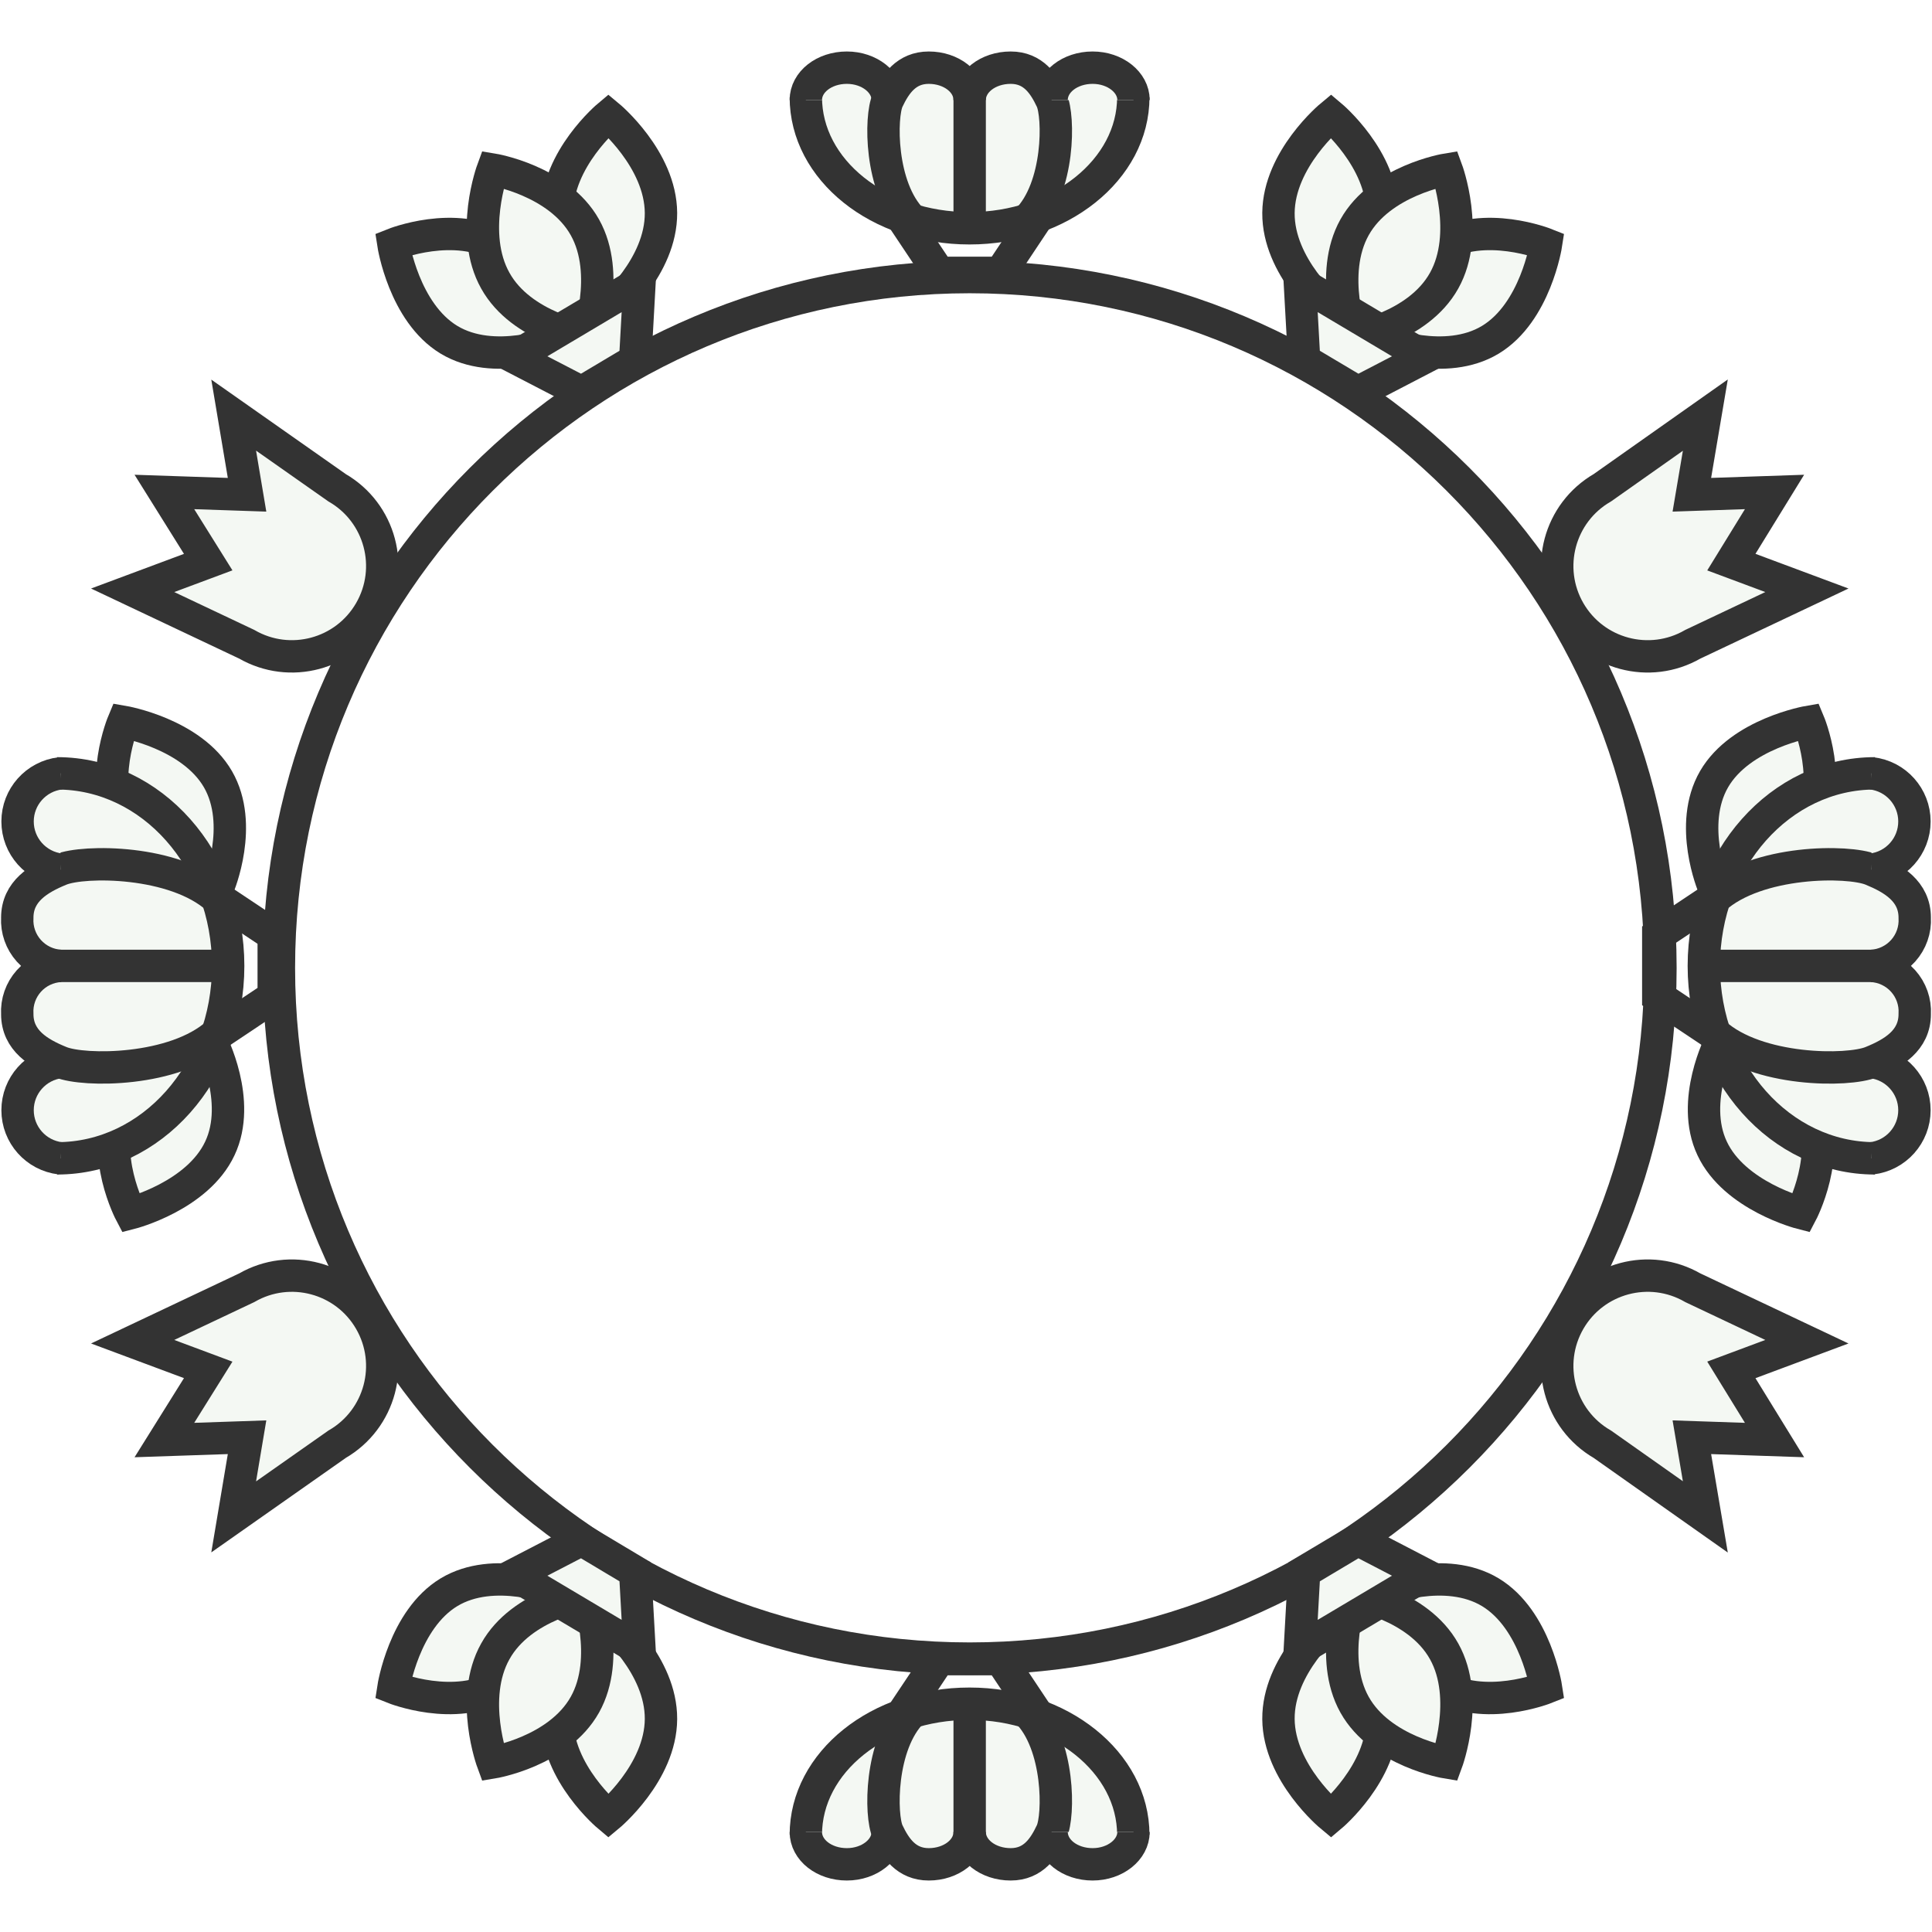
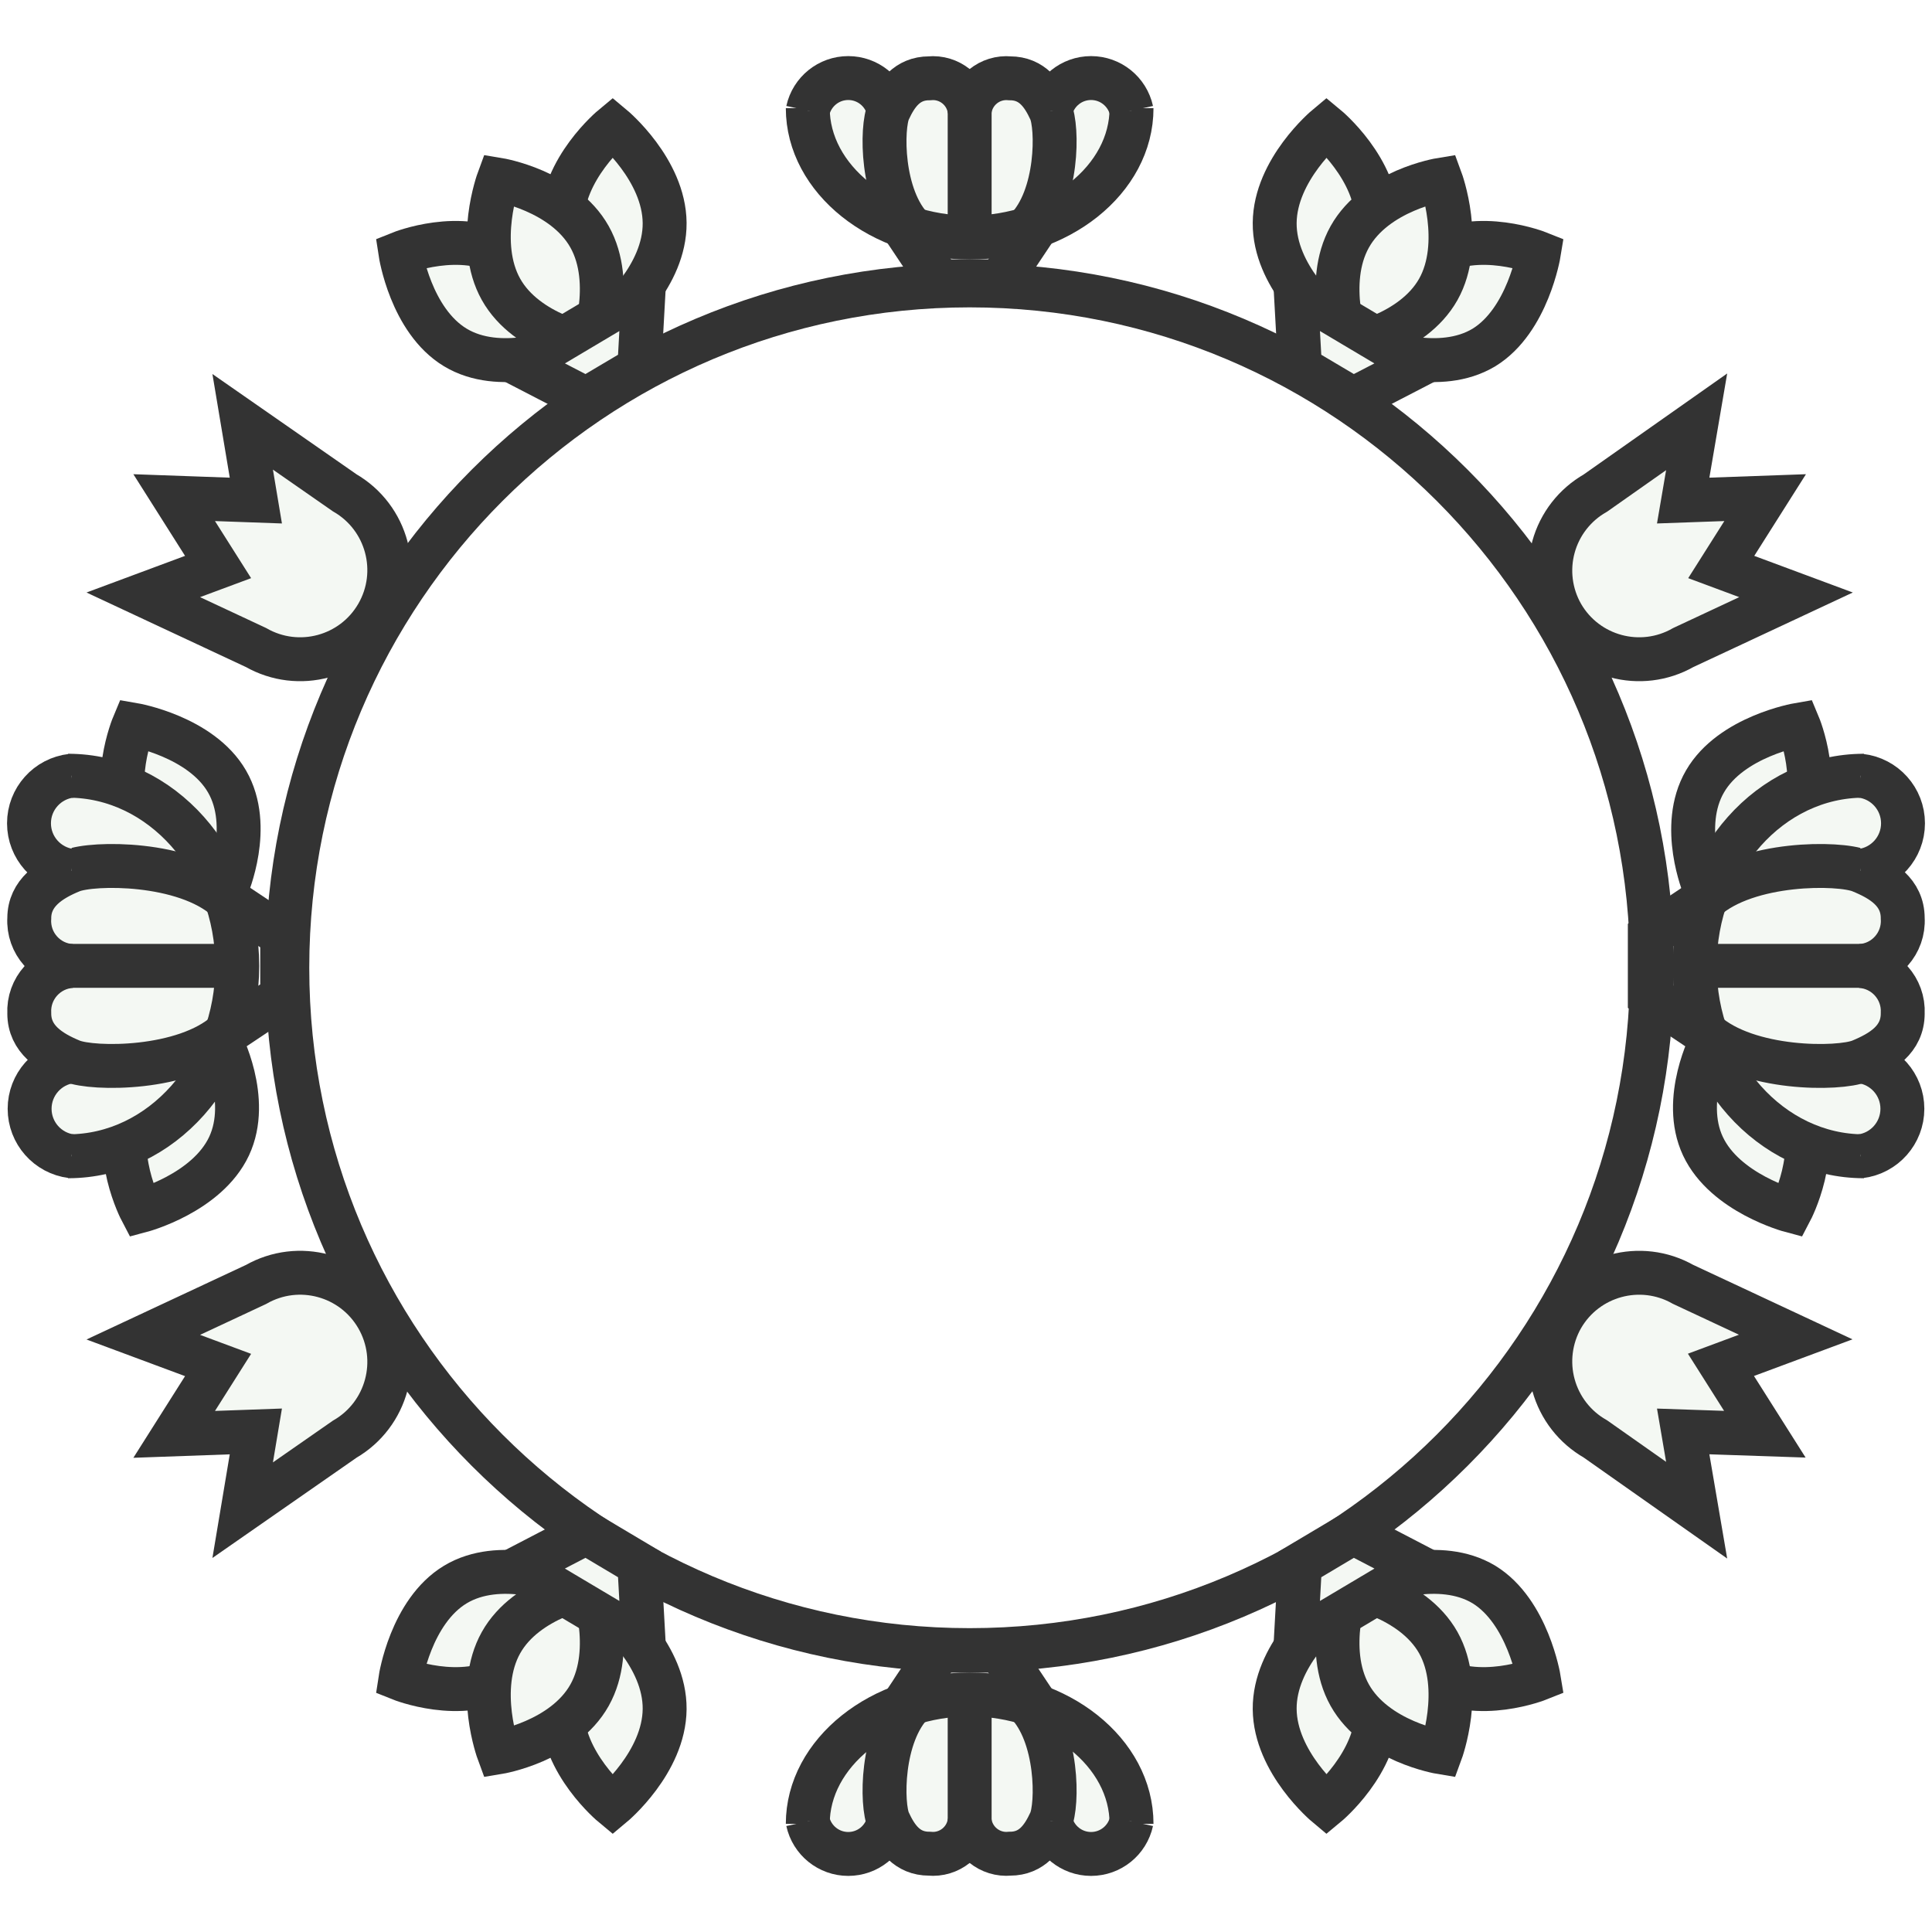
- <svg xmlns="http://www.w3.org/2000/svg" width="179" height="179" viewBox="0 0 179 179">
-   <g id="Icons">
-     <circle cx="89.84" cy="89.67" r="64" fill="none" stroke="#333" stroke-miterlimit="10" stroke-width="3" />
-     <path d="M158,38.46l-1.25,7.38,7.66-.26-4,6.5,7,2.61-10.57,5a8.38,8.38,0,0,1-11.44-3.06h0a8.38,8.38,0,0,1,3.06-11.44Z" fill="#f4f8f3" stroke="#333" stroke-miterlimit="10" stroke-width="3" />
-     <path d="M21.65,38.46l1.24,7.38-7.66-.26,4.06,6.5-7,2.61,10.57,5a8.37,8.37,0,0,0,11.43-3.06h0a8.37,8.37,0,0,0-3.06-11.44Z" fill="#f4f8f3" stroke="#333" stroke-miterlimit="10" stroke-width="3" />
-     <path d="M105,9c0,6.71-6.79,12.15-15.18,12.15S74.66,15.74,74.66,9" fill="#f4f8f3" stroke="#333" stroke-miterlimit="10" stroke-width="3" />
-     <path d="M74.66,9.27c0-1.68,1.7-3,3.8-3s3.79,1.36,3.79,3" fill="#f4f8f3" stroke="#333" stroke-miterlimit="10" stroke-width="3" />
-     <path d="M89.84,9.27c0-1.68-1.7-3-3.79-3s-3.1,1.52-3.8,3-.76,8.11,2.28,11.15" fill="#f4f8f3" stroke="#333" stroke-miterlimit="10" stroke-width="3" />
-     <path d="M89.84,9.27c0-1.68,1.7-3,3.8-3s3.09,1.52,3.79,3,.76,8.11-2.28,11.15" fill="#f4f8f3" stroke="#333" stroke-miterlimit="10" stroke-width="3" />
-     <path d="M97.43,9.27c0-1.68,1.7-3,3.8-3s3.79,1.36,3.79,3" fill="#f4f8f3" stroke="#333" stroke-miterlimit="10" stroke-width="3" />
-     <line x1="89.84" y1="7.89" x2="89.84" y2="21.56" fill="#f4f8f3" stroke="#333" stroke-miterlimit="10" stroke-width="3" />
-     <polyline points="96.48 19.59 92.69 25.28 87 25.28 83.2 19.59" fill="none" stroke="#333" stroke-miterlimit="10" stroke-width="3" />
-     <path d="M138.08,31.48c4.19-2.53,5.16-8.85,5.16-8.85s-5.73-2.29-9.91.23-5.15,8.86-5.15,8.86S133.9,34,138.08,31.48Z" fill="#f4f8f3" stroke="#333" stroke-miterlimit="10" stroke-width="3" />
-     <path d="M128.07,19.73c0,5-4.87,9-4.87,9s-4.79-4-4.75-9,4.87-9,4.87-9S128.1,14.74,128.07,19.73Z" fill="#f4f8f3" stroke="#333" stroke-miterlimit="10" stroke-width="3" />
-     <path d="M133.8,26c2.43-4.35.23-10.29.23-10.29s-6.1,1-8.53,5.35-.23,10.28-.23,10.28S131.36,30.38,133.8,26Z" fill="#f4f8f3" stroke="#333" stroke-miterlimit="10" stroke-width="3" />
-     <polygon points="120.43 26.19 120.83 33.38 125.81 36.34 132.05 33.1 120.43 26.19" fill="#f4f8f3" stroke="#333" stroke-miterlimit="10" stroke-width="3" />
-     <path d="M41.6,31.48c-4.18-2.53-5.15-8.85-5.15-8.85s5.72-2.29,9.9.23,5.16,8.86,5.16,8.86S45.78,34,41.6,31.48Z" fill="#f4f8f3" stroke="#333" stroke-miterlimit="10" stroke-width="3" />
-     <path d="M51.62,19.73c0,5,4.87,9,4.87,9s4.78-4,4.75-9-4.87-9-4.87-9S51.58,14.74,51.62,19.73Z" fill="#f4f8f3" stroke="#333" stroke-miterlimit="10" stroke-width="3" />
-     <path d="M45.89,26c-2.44-4.35-.24-10.29-.24-10.29s6.1,1,8.54,5.35.23,10.28.23,10.28S48.32,30.38,45.89,26Z" fill="#f4f8f3" stroke="#333" stroke-miterlimit="10" stroke-width="3" />
-     <polygon points="59.25 26.19 58.85 33.38 53.88 36.34 47.63 33.1 59.25 26.19" fill="#f4f8f3" stroke="#333" stroke-miterlimit="10" stroke-width="3" />
-     <path d="M158,140.54l-1.25-7.38,7.66.26-4-6.5,7-2.61-10.57-5a8.38,8.38,0,0,0-11.44,3.06h0a8.38,8.38,0,0,0,3.06,11.44Z" fill="#f4f8f3" stroke="#333" stroke-miterlimit="10" stroke-width="3" />
-     <path d="M21.65,140.54l1.24-7.38-7.66.26,4.06-6.5-7-2.61,10.57-5a8.37,8.37,0,0,1,11.43,3.06h0a8.37,8.37,0,0,1-3.06,11.44Z" fill="#f4f8f3" stroke="#333" stroke-miterlimit="10" stroke-width="3" />
-     <path d="M105,170c0-6.71-6.79-12.15-15.18-12.15S74.66,163.26,74.66,170" fill="#f4f8f3" stroke="#333" stroke-miterlimit="10" stroke-width="3" />
-     <path d="M74.66,169.73c0,1.68,1.7,3,3.8,3s3.79-1.36,3.79-3" fill="#f4f8f3" stroke="#333" stroke-miterlimit="10" stroke-width="3" />
-     <path d="M89.84,169.73c0,1.68-1.7,3-3.79,3s-3.1-1.52-3.8-3-.76-8.11,2.28-11.15" fill="#f4f8f3" stroke="#333" stroke-miterlimit="10" stroke-width="3" />
-     <path d="M89.84,169.73c0,1.68,1.7,3,3.8,3s3.09-1.52,3.79-3,.76-8.11-2.28-11.15" fill="#f4f8f3" stroke="#333" stroke-miterlimit="10" stroke-width="3" />
-     <path d="M97.43,169.73c0,1.68,1.7,3,3.8,3s3.79-1.36,3.79-3" fill="#f4f8f3" stroke="#333" stroke-miterlimit="10" stroke-width="3" />
-     <line x1="89.84" y1="171.11" x2="89.84" y2="157.44" fill="#f4f8f3" stroke="#333" stroke-miterlimit="10" stroke-width="3" />
-     <polyline points="96.48 159.41 92.69 153.72 87 153.72 83.2 159.41" fill="none" stroke="#333" stroke-miterlimit="10" stroke-width="3" />
-     <path d="M138.08,147.52c4.19,2.53,5.16,8.85,5.16,8.85s-5.73,2.29-9.91-.23-5.15-8.86-5.15-8.86S133.9,145,138.08,147.52Z" fill="#f4f8f3" stroke="#333" stroke-miterlimit="10" stroke-width="3" />
-     <path d="M128.07,159.27c0-5-4.87-9-4.87-9s-4.79,4-4.75,9,4.87,9,4.87,9S128.1,164.26,128.07,159.27Z" fill="#f4f8f3" stroke="#333" stroke-miterlimit="10" stroke-width="3" />
-     <path d="M133.8,153c2.43,4.35.23,10.29.23,10.29s-6.1-1-8.53-5.35-.23-10.28-.23-10.28S131.36,148.62,133.8,153Z" fill="#f4f8f3" stroke="#333" stroke-miterlimit="10" stroke-width="3" />
-     <polygon points="120.43 152.81 120.83 145.63 125.81 142.66 132.05 145.9 120.43 152.81" fill="#f4f8f3" stroke="#333" stroke-miterlimit="10" stroke-width="3" />
-     <path d="M41.6,147.52c-4.18,2.53-5.15,8.85-5.15,8.85s5.72,2.29,9.9-.23,5.16-8.86,5.16-8.86S45.78,145,41.6,147.52Z" fill="#f4f8f3" stroke="#333" stroke-miterlimit="10" stroke-width="3" />
-     <path d="M51.62,159.27c0-5,4.87-9,4.87-9s4.78,4,4.75,9-4.87,9-4.87,9S51.58,164.26,51.62,159.27Z" fill="#f4f8f3" stroke="#333" stroke-miterlimit="10" stroke-width="3" />
-     <path d="M45.89,153c-2.44,4.35-.24,10.29-.24,10.29s6.1-1,8.54-5.35.23-10.28.23-10.28S48.32,148.62,45.89,153Z" fill="#f4f8f3" stroke="#333" stroke-miterlimit="10" stroke-width="3" />
-     <polygon points="59.25 152.81 58.85 145.63 53.88 142.66 47.63 145.9 59.25 152.81" fill="#f4f8f3" stroke="#333" stroke-miterlimit="10" stroke-width="3" />
-     <path d="M20.37,106.4c-2.07,4.42-8.26,6-8.26,6s-2.88-5.45-.8-9.87,8.26-6.06,8.26-6.06S22.45,102,20.37,106.4Z" fill="#f4f8f3" stroke="#333" stroke-miterlimit="10" stroke-width="3" />
-     <path d="M20.19,72.19c-2.45-4.23-8.76-5.31-8.76-5.31s-2.39,5.68.06,9.91,8.76,5.31,8.76,5.31S22.64,76.42,20.19,72.19Z" fill="#f4f8f3" stroke="#333" stroke-miterlimit="10" stroke-width="3" />
-     <path d="M5.29,71.65c8.76,0,15.85,8,15.85,17.84s-7.09,17.83-15.85,17.83" fill="#f4f8f3" stroke="#333" stroke-miterlimit="10" stroke-width="3" />
-     <path d="M5.6,107.32a4.49,4.49,0,0,1,0-8.92" fill="#f4f8f3" stroke="#333" stroke-miterlimit="10" stroke-width="3" />
-     <path d="M5.6,89.49a4.23,4.23,0,0,0-4,4.46c0,2.46,2,3.64,4,4.45,2.17.9,10.59.9,14.55-2.67" fill="#f4f8f3" stroke="#333" stroke-miterlimit="10" stroke-width="3" />
-     <path d="M5.6,89.49a4.23,4.23,0,0,1-4-4.46c0-2.46,2-3.64,4-4.46,2.17-.89,10.59-.89,14.55,2.68" fill="#f4f8f3" stroke="#333" stroke-miterlimit="10" stroke-width="3" />
-     <path d="M5.6,80.57a4.49,4.49,0,0,1,0-8.92" fill="#f4f8f3" stroke="#333" stroke-miterlimit="10" stroke-width="3" />
-     <line x1="3.81" y1="89.49" x2="21.64" y2="89.49" fill="#f4f8f3" stroke="#333" stroke-miterlimit="10" stroke-width="3" />
-     <polyline points="19.67 82.85 25.36 86.64 25.36 92.33 19.67 96.13" fill="none" stroke="#333" stroke-miterlimit="10" stroke-width="3" />
-     <path d="M158.63,106.4c2.07,4.42,8.26,6,8.26,6s2.88-5.45.8-9.87-8.26-6.06-8.26-6.06S156.55,102,158.63,106.4Z" fill="#f4f8f3" stroke="#333" stroke-miterlimit="10" stroke-width="3" />
-     <path d="M158.81,72.19c2.45-4.23,8.76-5.31,8.76-5.31s2.39,5.68-.06,9.91-8.76,5.31-8.76,5.31S156.36,76.42,158.81,72.19Z" fill="#f4f8f3" stroke="#333" stroke-miterlimit="10" stroke-width="3" />
-     <path d="M173.71,71.65c-8.76,0-15.85,8-15.85,17.84s7.09,17.83,15.85,17.83" fill="#f4f8f3" stroke="#333" stroke-miterlimit="10" stroke-width="3" />
-     <path d="M173.4,107.32a4.49,4.49,0,0,0,0-8.92" fill="#f4f8f3" stroke="#333" stroke-miterlimit="10" stroke-width="3" />
-     <path d="M173.4,89.49a4.23,4.23,0,0,1,4,4.46c0,2.46-2,3.64-4,4.45-2.17.9-10.59.9-14.55-2.67" fill="#f4f8f3" stroke="#333" stroke-miterlimit="10" stroke-width="3" />
-     <path d="M173.4,89.49a4.23,4.23,0,0,0,4-4.46c0-2.46-2-3.64-4-4.46-2.17-.89-10.59-.89-14.55,2.68" fill="#f4f8f3" stroke="#333" stroke-miterlimit="10" stroke-width="3" />
-     <path d="M173.4,80.57a4.49,4.49,0,0,0,0-8.92" fill="#f4f8f3" stroke="#333" stroke-miterlimit="10" stroke-width="3" />
-     <line x1="175.19" y1="89.49" x2="157.36" y2="89.49" fill="#f4f8f3" stroke="#333" stroke-miterlimit="10" stroke-width="3" />
-     <polyline points="159.33 82.85 153.64 86.64 153.64 92.33 159.33 96.13" fill="none" stroke="#333" stroke-miterlimit="10" stroke-width="3" />
+ <svg xmlns="http://www.w3.org/2000/svg" class="season-item__icon" width="132" height="132" viewBox="0 0 132 132">
+   <g>
+     <circle cx="66.25" cy="66.12" r="46.62" fill="none" stroke="#333" stroke-miterlimit="10" stroke-width="3" />
+     <path d="M115.92,28.82,115,34.2,120.6,34l-3,4.74,5.11,1.9-7.7,3.6A6.09,6.09,0,0,1,106.72,42h0A6.09,6.09,0,0,1,109,33.69Z" fill="#f4f8f3" stroke="#333" stroke-miterlimit="10" stroke-width="3" />
+     <path d="M16.58,28.82l.9,5.38L11.9,34l3,4.74-5.11,1.9,7.7,3.6A6.09,6.09,0,0,0,25.78,42h0a6.1,6.1,0,0,0-2.23-8.33Z" fill="#f4f8f3" stroke="#333" stroke-miterlimit="10" stroke-width="3" />
+     <path d="M77.31,7.39c0,4.88-5,8.84-11.06,8.84s-11.06-4-11.06-8.84" fill="#f4f8f3" stroke="#333" stroke-miterlimit="10" stroke-width="3" />
+     <path d="M55.19,7.56a2.83,2.83,0,0,1,5.53,0" fill="#f4f8f3" stroke="#333" stroke-miterlimit="10" stroke-width="3" />
+     <path d="M66.25,7.56a2.53,2.53,0,0,0-2.76-2.21c-1.53,0-2.26,1.1-2.77,2.21s-.55,5.91,1.66,8.12" fill="#f4f8f3" stroke="#333" stroke-miterlimit="10" stroke-width="3" />
+     <path d="M66.25,7.56A2.53,2.53,0,0,1,69,5.35c1.53,0,2.26,1.1,2.77,2.21s.55,5.91-1.66,8.12" fill="#f4f8f3" stroke="#333" stroke-miterlimit="10" stroke-width="3" />
+     <path d="M71.78,7.56a2.83,2.83,0,0,1,5.53,0" fill="#f4f8f3" stroke="#333" stroke-miterlimit="10" stroke-width="3" />
+     <line x1="66.25" y1="6.56" x2="66.25" y2="16.51" fill="#f4f8f3" stroke="#333" stroke-miterlimit="10" stroke-width="3" />
+     <polyline points="71.09 15.07 68.32 19.22 64.18 19.22 61.41 15.07" fill="none" stroke="#333" stroke-miterlimit="10" stroke-width="3" />
+     <path d="M101.39,23.74c3-1.84,3.75-6.45,3.75-6.45s-4.17-1.67-7.21.17-3.76,6.45-3.76,6.45S98.34,25.58,101.39,23.74Z" fill="#f4f8f3" stroke="#333" stroke-miterlimit="10" stroke-width="3" />
+     <path d="M94.09,15.18c0,3.64-3.54,6.57-3.54,6.57s-3.49-2.88-3.46-6.52,3.54-6.57,3.54-6.57S94.12,11.54,94.09,15.18Z" fill="#f4f8f3" stroke="#333" stroke-miterlimit="10" stroke-width="3" />
+     <path d="M98.27,19.77c1.77-3.16.17-7.49.17-7.49S94,13,92.22,16.18s-.17,7.49-.17,7.49S96.49,22.93,98.27,19.77Z" fill="#f4f8f3" stroke="#333" stroke-miterlimit="10" stroke-width="3" />
+     <polygon points="88.53 19.89 88.82 25.12 92.45 27.27 96.99 24.92 88.53 19.89" fill="#f4f8f3" stroke="#333" stroke-miterlimit="10" stroke-width="3" />
+     <path d="M31.11,23.74c-3.05-1.84-3.75-6.45-3.75-6.45s4.16-1.67,7.21.17,3.75,6.45,3.75,6.45S34.16,25.58,31.11,23.74Z" fill="#f4f8f3" stroke="#333" stroke-miterlimit="10" stroke-width="3" />
+     <path d="M38.4,15.18c0,3.64,3.55,6.57,3.55,6.57s3.49-2.88,3.46-6.52-3.55-6.57-3.55-6.57S38.38,11.54,38.4,15.18Z" fill="#f4f8f3" stroke="#333" stroke-miterlimit="10" stroke-width="3" />
+     <path d="M34.23,19.77c-1.77-3.16-.17-7.49-.17-7.49s4.44.73,6.22,3.9.17,7.49.17,7.49S36,22.93,34.23,19.77Z" fill="#f4f8f3" stroke="#333" stroke-miterlimit="10" stroke-width="3" />
+     <polygon points="43.97 19.89 43.68 25.12 40.05 27.27 35.51 24.92 43.97 19.89" fill="#f4f8f3" stroke="#333" stroke-miterlimit="10" stroke-width="3" />
+     <path d="M115.92,103.18,115,97.8l5.58.19-3-4.74,5.11-1.9-7.7-3.6A6.09,6.09,0,0,0,106.72,90h0A6.09,6.09,0,0,0,109,98.31Z" fill="#f4f8f3" stroke="#333" stroke-miterlimit="10" stroke-width="3" />
+     <path d="M16.58,103.18l.9-5.38L11.9,98l3-4.74-5.11-1.9,7.7-3.6A6.09,6.09,0,0,1,25.78,90h0a6.1,6.1,0,0,1-2.23,8.33Z" fill="#f4f8f3" stroke="#333" stroke-miterlimit="10" stroke-width="3" />
+     <path d="M77.31,124.61c0-4.88-5-8.84-11.06-8.84s-11.06,4-11.06,8.84" fill="#f4f8f3" stroke="#333" stroke-miterlimit="10" stroke-width="3" />
+     <path d="M55.19,124.44a2.83,2.83,0,0,0,5.53,0" fill="#f4f8f3" stroke="#333" stroke-miterlimit="10" stroke-width="3" />
+     <path d="M66.25,124.44a2.53,2.53,0,0,1-2.76,2.21c-1.53,0-2.26-1.1-2.77-2.21s-.55-5.91,1.66-8.12" fill="#f4f8f3" stroke="#333" stroke-miterlimit="10" stroke-width="3" />
+     <path d="M66.25,124.44A2.53,2.53,0,0,0,69,126.65c1.53,0,2.26-1.1,2.77-2.21s.55-5.91-1.66-8.12" fill="#f4f8f3" stroke="#333" stroke-miterlimit="10" stroke-width="3" />
+     <path d="M71.78,124.44a2.83,2.83,0,0,0,5.53,0" fill="#f4f8f3" stroke="#333" stroke-miterlimit="10" stroke-width="3" />
+     <line x1="66.25" y1="125.44" x2="66.25" y2="115.49" fill="#f4f8f3" stroke="#333" stroke-miterlimit="10" stroke-width="3" />
+     <polyline points="71.09 116.93 68.32 112.78 64.18 112.78 61.41 116.93" fill="none" stroke="#333" stroke-miterlimit="10" stroke-width="3" />
+     <path d="M101.39,108.26c3,1.84,3.75,6.45,3.75,6.45s-4.17,1.67-7.21-.17-3.76-6.45-3.76-6.45S98.34,106.42,101.39,108.26Z" fill="#f4f8f3" stroke="#333" stroke-miterlimit="10" stroke-width="3" />
+     <path d="M94.09,116.82c0-3.64-3.54-6.57-3.54-6.57s-3.49,2.88-3.46,6.52,3.54,6.57,3.54,6.57S94.12,120.46,94.09,116.82Z" fill="#f4f8f3" stroke="#333" stroke-miterlimit="10" stroke-width="3" />
+     <path d="M98.27,112.23c1.77,3.16.17,7.49.17,7.49s-4.44-.73-6.22-3.9-.17-7.49-.17-7.49S96.49,109.07,98.27,112.23Z" fill="#f4f8f3" stroke="#333" stroke-miterlimit="10" stroke-width="3" />
+     <polygon points="88.53 112.11 88.82 106.88 92.45 104.72 96.99 107.08 88.53 112.11" fill="#f4f8f3" stroke="#333" stroke-miterlimit="10" stroke-width="3" />
+     <path d="M31.11,108.26c-3.05,1.84-3.75,6.45-3.75,6.45s4.16,1.67,7.21-.17,3.75-6.45,3.75-6.45S34.16,106.42,31.11,108.26Z" fill="#f4f8f3" stroke="#333" stroke-miterlimit="10" stroke-width="3" />
+     <path d="M38.4,116.82c0-3.64,3.55-6.57,3.55-6.57s3.49,2.88,3.46,6.52-3.55,6.57-3.55,6.57S38.38,120.46,38.4,116.82Z" fill="#f4f8f3" stroke="#333" stroke-miterlimit="10" stroke-width="3" />
+     <path d="M34.23,112.23c-1.77,3.16-.17,7.49-.17,7.49s4.44-.73,6.22-3.9.17-7.49.17-7.49S36,109.07,34.23,112.23Z" fill="#f4f8f3" stroke="#333" stroke-miterlimit="10" stroke-width="3" />
+     <polygon points="43.97 112.11 43.68 106.88 40.05 104.72 35.51 107.08 43.97 112.11" fill="#f4f8f3" stroke="#333" stroke-miterlimit="10" stroke-width="3" />
+     <path d="M15.65,78.31c-1.51,3.22-6,4.41-6,4.41s-2.1-4-.59-7.19,6-4.41,6-4.41S17.16,75.09,15.65,78.31Z" fill="#f4f8f3" stroke="#333" stroke-miterlimit="10" stroke-width="3" />
+     <path d="M15.51,53.39c-1.78-3.08-6.38-3.87-6.38-3.87s-1.74,4.14,0,7.22,6.38,3.87,6.38,3.87S17.3,56.47,15.51,53.39Z" fill="#f4f8f3" stroke="#333" stroke-miterlimit="10" stroke-width="3" />
+     <path d="M4.66,53C11,53,16.21,58.82,16.21,66S11,79,4.66,79" fill="#f4f8f3" stroke="#333" stroke-miterlimit="10" stroke-width="3" />
+     <path d="M4.89,79a3.27,3.27,0,0,1,0-6.49" fill="#f4f8f3" stroke="#333" stroke-miterlimit="10" stroke-width="3" />
+     <path d="M4.89,66A3.09,3.09,0,0,0,2,69.24C2,71,3.44,71.89,4.89,72.49s7.71.65,10.6-1.95" fill="#f4f8f3" stroke="#333" stroke-miterlimit="10" stroke-width="3" />
+     <path d="M4.89,66A3.08,3.08,0,0,1,2,62.74C2,61,3.44,60.09,4.89,59.5s7.71-.65,10.6,1.94" fill="#f4f8f3" stroke="#333" stroke-miterlimit="10" stroke-width="3" />
+     <path d="M4.89,59.5a3.27,3.27,0,0,1,0-6.5" fill="#f4f8f3" stroke="#333" stroke-miterlimit="10" stroke-width="3" />
+     <line x1="3.58" y1="65.99" x2="16.57" y2="65.99" fill="#f4f8f3" stroke="#333" stroke-miterlimit="10" stroke-width="3" />
+     <polyline points="15.13 61.15 19.28 63.92 19.28 68.06 15.13 70.83" fill="none" stroke="#333" stroke-miterlimit="10" stroke-width="3" />
+     <path d="M116.35,78.31c1.51,3.22,6,4.41,6,4.41s2.1-4,.59-7.19-6-4.41-6-4.41S114.84,75.09,116.35,78.31Z" fill="#f4f8f3" stroke="#333" stroke-miterlimit="10" stroke-width="3" />
+     <path d="M116.49,53.39c1.78-3.08,6.38-3.87,6.38-3.87s1.74,4.14-.05,7.22-6.38,3.87-6.38,3.87S114.7,56.47,116.49,53.39Z" fill="#f4f8f3" stroke="#333" stroke-miterlimit="10" stroke-width="3" />
+     <path d="M127.34,53c-6.38,0-11.55,5.82-11.55,13S121,79,127.34,79" fill="#f4f8f3" stroke="#333" stroke-miterlimit="10" stroke-width="3" />
+     <path d="M127.11,79a3.27,3.27,0,0,0,0-6.49" fill="#f4f8f3" stroke="#333" stroke-miterlimit="10" stroke-width="3" />
+     <path d="M127.11,66A3.09,3.09,0,0,1,130,69.24c0,1.79-1.44,2.65-2.89,3.25s-7.71.65-10.6-1.95" fill="#f4f8f3" stroke="#333" stroke-miterlimit="10" stroke-width="3" />
+     <path d="M127.11,66A3.08,3.08,0,0,0,130,62.74c0-1.79-1.44-2.65-2.89-3.24s-7.71-.65-10.6,1.94" fill="#f4f8f3" stroke="#333" stroke-miterlimit="10" stroke-width="3" />
+     <path d="M127.11,59.5a3.27,3.27,0,0,0,0-6.5" fill="#f4f8f3" stroke="#333" stroke-miterlimit="10" stroke-width="3" />
+     <line x1="128.42" y1="65.99" x2="115.43" y2="65.99" fill="#f4f8f3" stroke="#333" stroke-miterlimit="10" stroke-width="3" />
+     <polyline points="116.86 61.15 112.72 63.92 112.72 68.06 116.86 70.83" fill="none" stroke="#333" stroke-miterlimit="10" stroke-width="3" />
  </g>
</svg>
